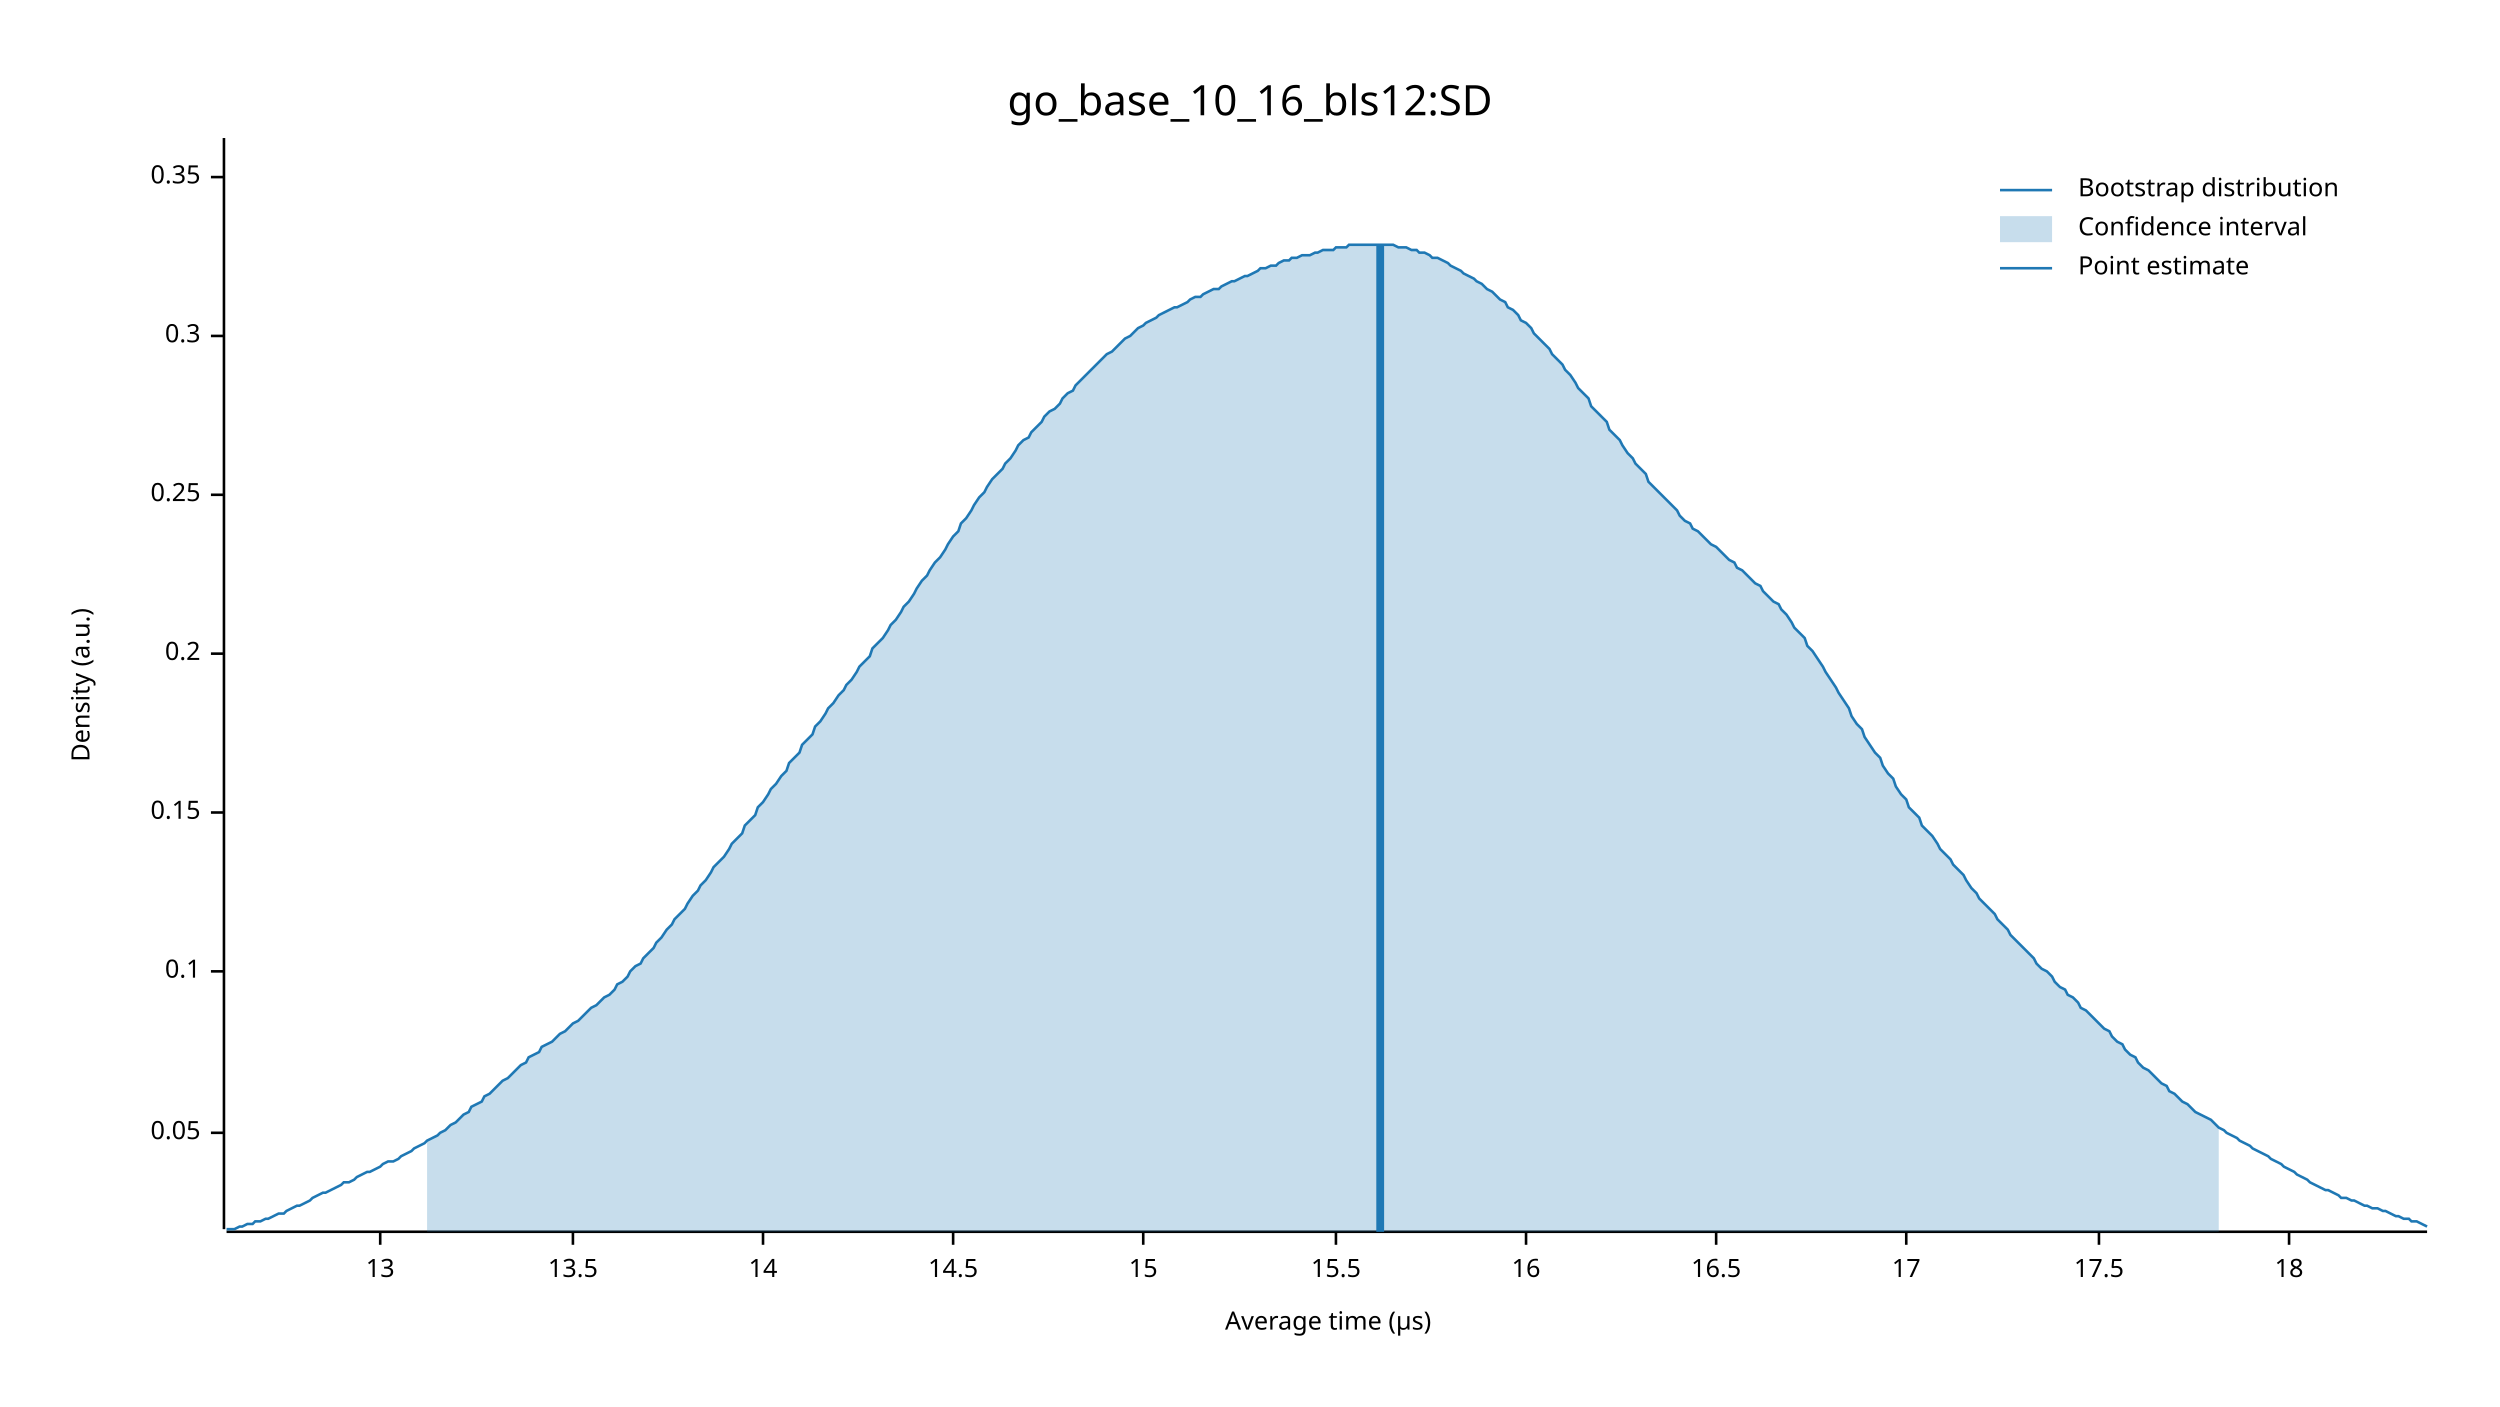
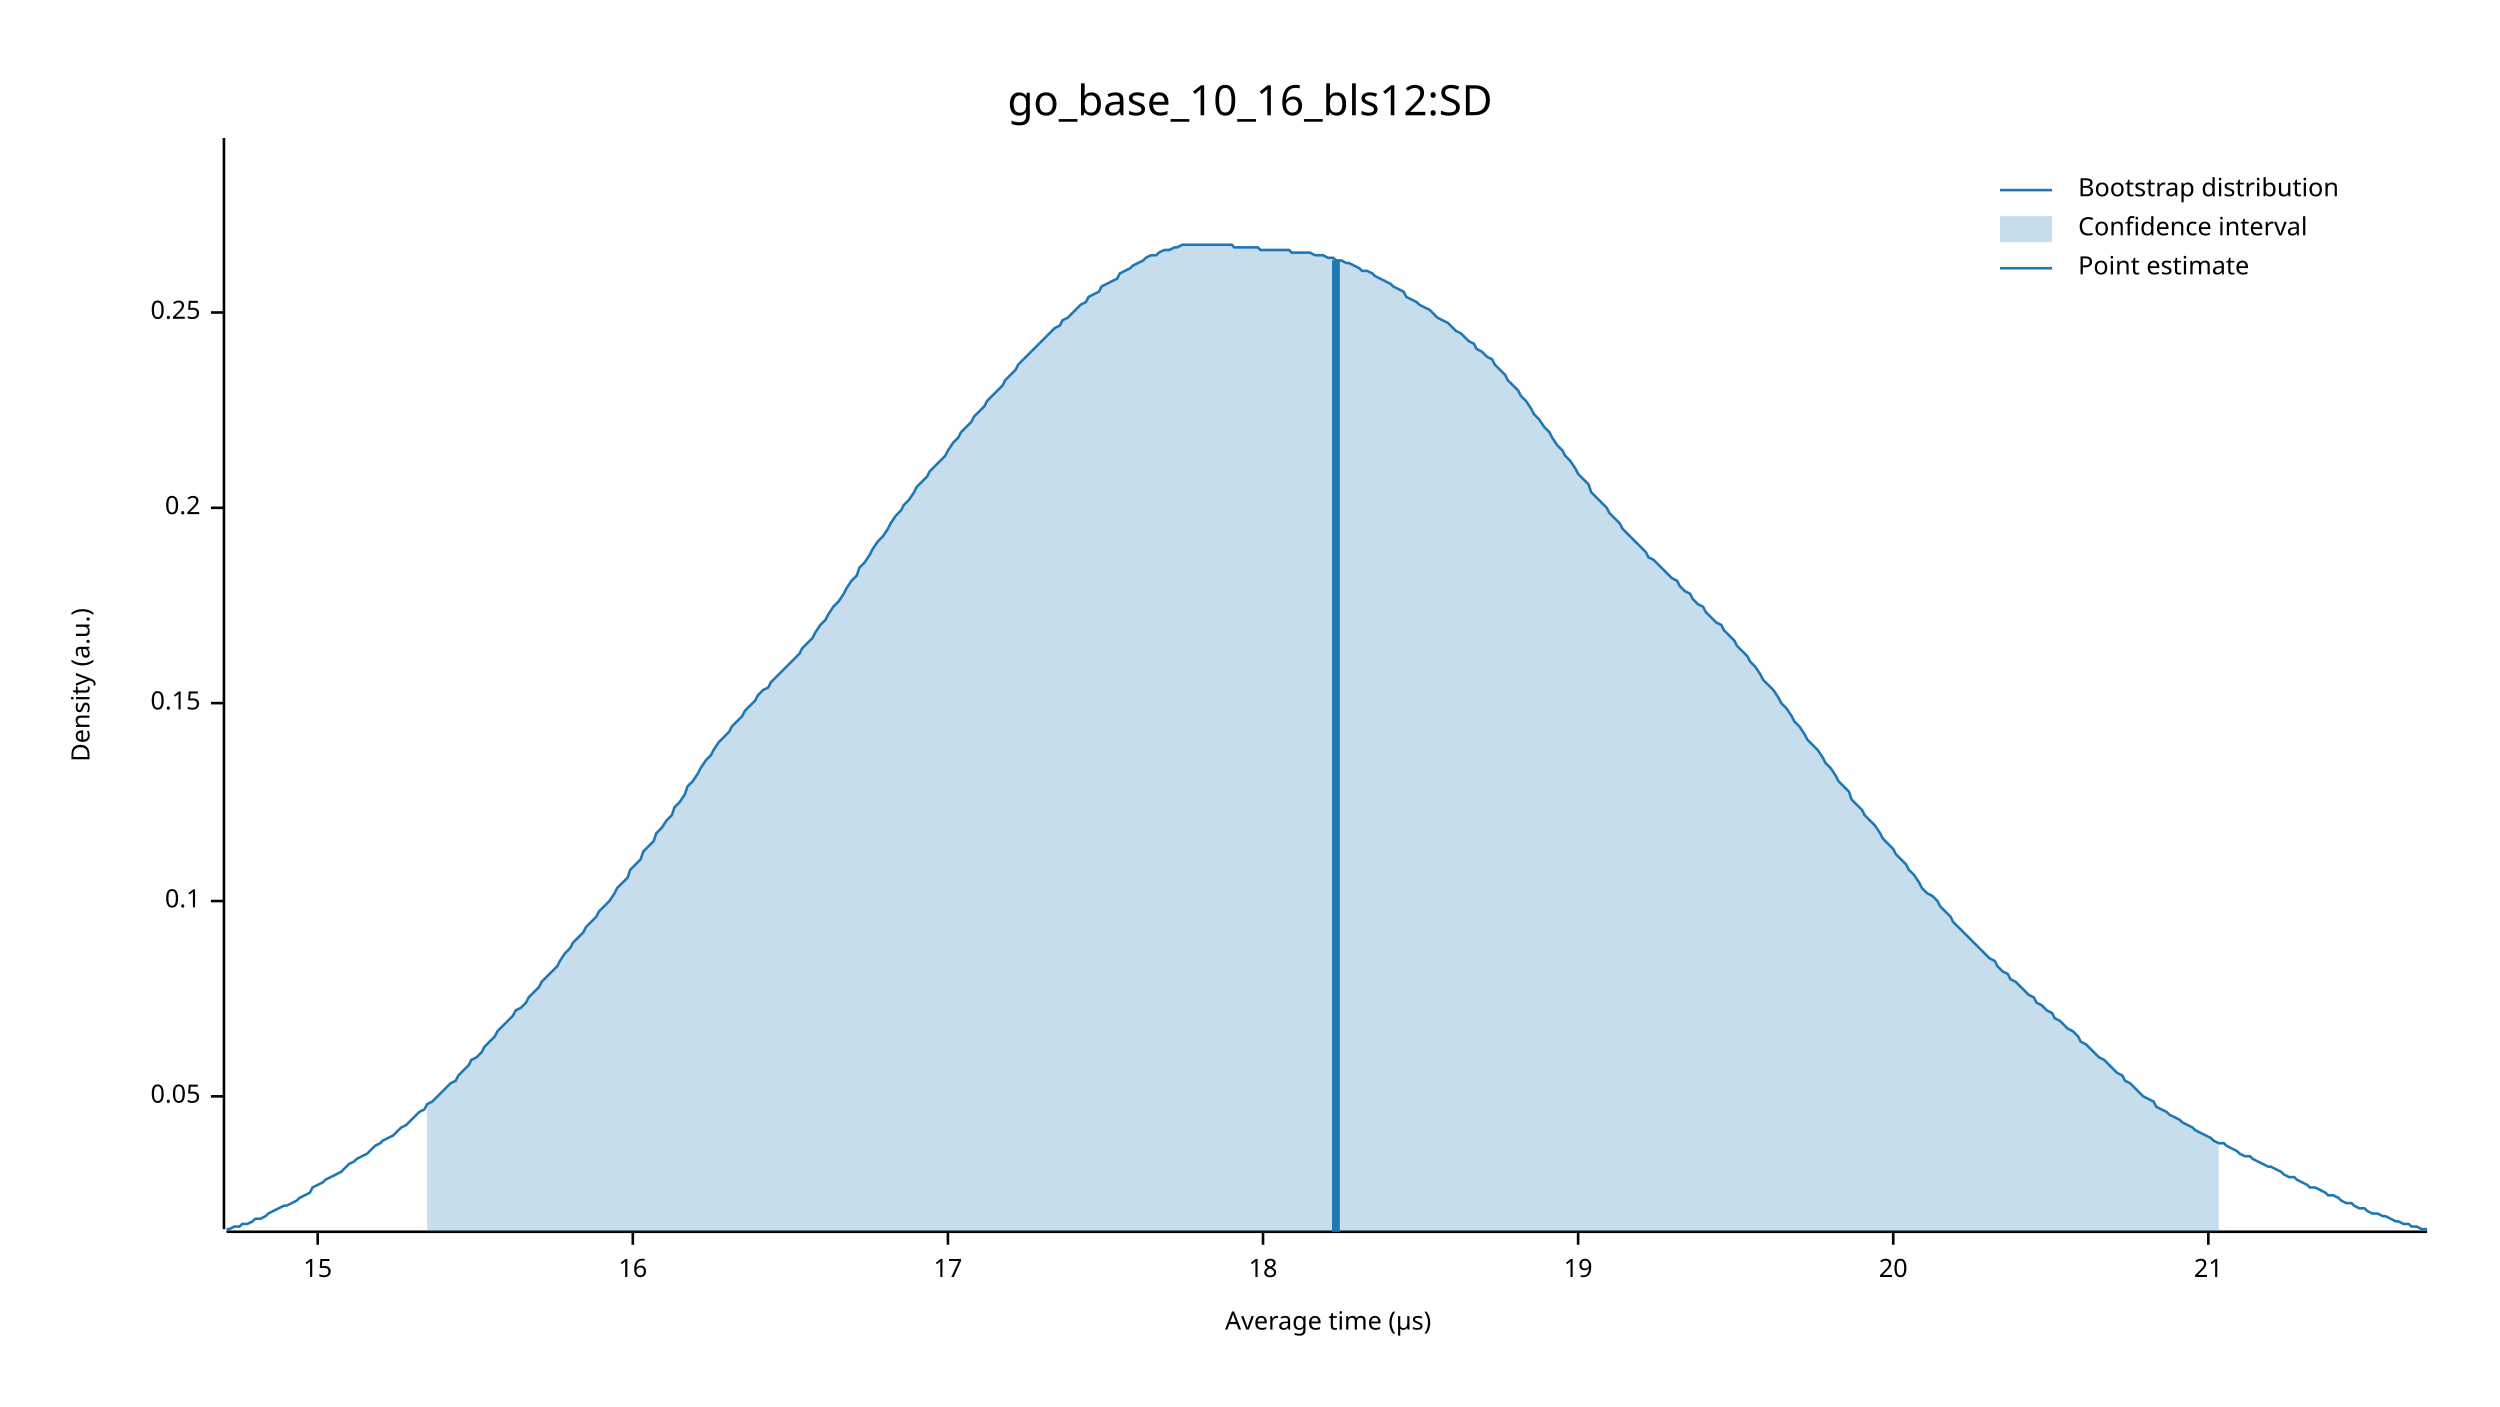
<svg xmlns="http://www.w3.org/2000/svg" width="960" height="540" viewBox="0 0 960 540">
  <text x="480" y="32" dy="0.76em" text-anchor="middle" font-family="sans-serif" font-size="16.129" opacity="1" fill="#000000">
go_base_10_16_bls12:SD
</text>
  <text x="27" y="263" dy="0.76em" text-anchor="middle" font-family="sans-serif" font-size="9.677" opacity="1" fill="#000000" transform="rotate(270, 27, 263)">
Density (a.u.)
</text>
  <text x="510" y="513" dy="-0.5ex" text-anchor="middle" font-family="sans-serif" font-size="9.677" opacity="1" fill="#000000">
Average time (µs)
</text>
  <polyline fill="none" opacity="1" stroke="#000000" stroke-width="1" points="86,53 86,472 " />
-   <text x="77" y="435" dy="0.5ex" text-anchor="end" font-family="sans-serif" font-size="9.677" opacity="1" fill="#000000">
+   <text x="77" y="421" dy="0.5ex" text-anchor="end" font-family="sans-serif" font-size="9.677" opacity="1" fill="#000000">
0.05
</text>
-   <polyline fill="none" opacity="1" stroke="#000000" stroke-width="1" points="81,435 86,435 " />
-   <text x="77" y="373" dy="0.5ex" text-anchor="end" font-family="sans-serif" font-size="9.677" opacity="1" fill="#000000">
+   <polyline fill="none" opacity="1" stroke="#000000" stroke-width="1" points="81,421 86,421 " />
+   <text x="77" y="346" dy="0.5ex" text-anchor="end" font-family="sans-serif" font-size="9.677" opacity="1" fill="#000000">
0.1
</text>
-   <polyline fill="none" opacity="1" stroke="#000000" stroke-width="1" points="81,373 86,373 " />
-   <text x="77" y="312" dy="0.5ex" text-anchor="end" font-family="sans-serif" font-size="9.677" opacity="1" fill="#000000">
+   <polyline fill="none" opacity="1" stroke="#000000" stroke-width="1" points="81,346 86,346 " />
+   <text x="77" y="270" dy="0.5ex" text-anchor="end" font-family="sans-serif" font-size="9.677" opacity="1" fill="#000000">
0.15
</text>
-   <polyline fill="none" opacity="1" stroke="#000000" stroke-width="1" points="81,312 86,312 " />
-   <text x="77" y="251" dy="0.5ex" text-anchor="end" font-family="sans-serif" font-size="9.677" opacity="1" fill="#000000">
+   <polyline fill="none" opacity="1" stroke="#000000" stroke-width="1" points="81,270 86,270 " />
+   <text x="77" y="195" dy="0.5ex" text-anchor="end" font-family="sans-serif" font-size="9.677" opacity="1" fill="#000000">
0.2
</text>
-   <polyline fill="none" opacity="1" stroke="#000000" stroke-width="1" points="81,251 86,251 " />
-   <text x="77" y="190" dy="0.5ex" text-anchor="end" font-family="sans-serif" font-size="9.677" opacity="1" fill="#000000">
+   <polyline fill="none" opacity="1" stroke="#000000" stroke-width="1" points="81,195 86,195 " />
+   <text x="77" y="120" dy="0.5ex" text-anchor="end" font-family="sans-serif" font-size="9.677" opacity="1" fill="#000000">
0.25
</text>
-   <polyline fill="none" opacity="1" stroke="#000000" stroke-width="1" points="81,190 86,190 " />
-   <text x="77" y="129" dy="0.5ex" text-anchor="end" font-family="sans-serif" font-size="9.677" opacity="1" fill="#000000">
- 0.3
- </text>
-   <polyline fill="none" opacity="1" stroke="#000000" stroke-width="1" points="81,129 86,129 " />
-   <text x="77" y="68" dy="0.5ex" text-anchor="end" font-family="sans-serif" font-size="9.677" opacity="1" fill="#000000">
- 0.35
- </text>
-   <polyline fill="none" opacity="1" stroke="#000000" stroke-width="1" points="81,68 86,68 " />
+   <polyline fill="none" opacity="1" stroke="#000000" stroke-width="1" points="81,120 86,120 " />
  <polyline fill="none" opacity="1" stroke="#000000" stroke-width="1" points="87,473 932,473 " />
-   <text x="146" y="483" dy="0.76em" text-anchor="middle" font-family="sans-serif" font-size="9.677" opacity="1" fill="#000000">
- 13
- </text>
-   <polyline fill="none" opacity="1" stroke="#000000" stroke-width="1" points="146,473 146,478 " />
-   <text x="220" y="483" dy="0.76em" text-anchor="middle" font-family="sans-serif" font-size="9.677" opacity="1" fill="#000000">
- 13.5
- </text>
-   <polyline fill="none" opacity="1" stroke="#000000" stroke-width="1" points="220,473 220,478 " />
-   <text x="293" y="483" dy="0.76em" text-anchor="middle" font-family="sans-serif" font-size="9.677" opacity="1" fill="#000000">
- 14
- </text>
-   <polyline fill="none" opacity="1" stroke="#000000" stroke-width="1" points="293,473 293,478 " />
-   <text x="366" y="483" dy="0.76em" text-anchor="middle" font-family="sans-serif" font-size="9.677" opacity="1" fill="#000000">
- 14.5
- </text>
-   <polyline fill="none" opacity="1" stroke="#000000" stroke-width="1" points="366,473 366,478 " />
-   <text x="439" y="483" dy="0.76em" text-anchor="middle" font-family="sans-serif" font-size="9.677" opacity="1" fill="#000000">
+   <text x="122" y="483" dy="0.76em" text-anchor="middle" font-family="sans-serif" font-size="9.677" opacity="1" fill="#000000">
15
</text>
-   <polyline fill="none" opacity="1" stroke="#000000" stroke-width="1" points="439,473 439,478 " />
-   <text x="513" y="483" dy="0.76em" text-anchor="middle" font-family="sans-serif" font-size="9.677" opacity="1" fill="#000000">
- 15.5
- </text>
-   <polyline fill="none" opacity="1" stroke="#000000" stroke-width="1" points="513,473 513,478 " />
-   <text x="586" y="483" dy="0.76em" text-anchor="middle" font-family="sans-serif" font-size="9.677" opacity="1" fill="#000000">
+   <polyline fill="none" opacity="1" stroke="#000000" stroke-width="1" points="122,473 122,478 " />
+   <text x="243" y="483" dy="0.76em" text-anchor="middle" font-family="sans-serif" font-size="9.677" opacity="1" fill="#000000">
16
</text>
-   <polyline fill="none" opacity="1" stroke="#000000" stroke-width="1" points="586,473 586,478 " />
-   <text x="659" y="483" dy="0.76em" text-anchor="middle" font-family="sans-serif" font-size="9.677" opacity="1" fill="#000000">
- 16.5
- </text>
-   <polyline fill="none" opacity="1" stroke="#000000" stroke-width="1" points="659,473 659,478 " />
-   <text x="732" y="483" dy="0.76em" text-anchor="middle" font-family="sans-serif" font-size="9.677" opacity="1" fill="#000000">
+   <polyline fill="none" opacity="1" stroke="#000000" stroke-width="1" points="243,473 243,478 " />
+   <text x="364" y="483" dy="0.76em" text-anchor="middle" font-family="sans-serif" font-size="9.677" opacity="1" fill="#000000">
17
</text>
-   <polyline fill="none" opacity="1" stroke="#000000" stroke-width="1" points="732,473 732,478 " />
-   <text x="806" y="483" dy="0.76em" text-anchor="middle" font-family="sans-serif" font-size="9.677" opacity="1" fill="#000000">
- 17.5
- </text>
-   <polyline fill="none" opacity="1" stroke="#000000" stroke-width="1" points="806,473 806,478 " />
-   <text x="879" y="483" dy="0.76em" text-anchor="middle" font-family="sans-serif" font-size="9.677" opacity="1" fill="#000000">
+   <polyline fill="none" opacity="1" stroke="#000000" stroke-width="1" points="364,473 364,478 " />
+   <text x="485" y="483" dy="0.76em" text-anchor="middle" font-family="sans-serif" font-size="9.677" opacity="1" fill="#000000">
18
</text>
-   <polyline fill="none" opacity="1" stroke="#000000" stroke-width="1" points="879,473 879,478 " />
-   <polyline fill="none" opacity="1" stroke="#1F78B4" stroke-width="1" points="87,472 88,472 90,472 92,471 93,471 95,470 97,470 98,469 100,469 102,468 103,468 105,467 107,466 109,466 110,465 112,464 114,463 115,463 117,462 119,461 120,460 122,459 124,458 125,458 127,457 129,456 131,455 132,454 134,454 136,453 137,452 139,451 141,450 142,450 144,449 146,448 147,447 149,446 151,446 153,445 154,444 156,443 158,442 159,441 161,440 163,439 164,438 166,437 168,436 169,435 171,434 173,432 175,431 176,430 178,428 180,427 181,425 183,424 185,423 186,421 188,420 190,418 191,417 193,415 195,414 197,412 198,411 200,409 202,408 203,406 205,405 207,404 208,402 210,401 212,400 214,398 215,397 217,396 219,394 220,393 222,392 224,390 225,389 227,387 229,386 230,385 232,383 234,382 236,380 237,378 239,377 241,375 242,373 244,371 246,370 247,368 249,366 251,364 252,362 254,360 256,357 258,355 259,353 261,351 263,349 264,347 266,344 268,342 269,340 271,338 273,335 274,333 276,331 278,329 280,326 281,324 283,322 285,320 286,317 288,315 290,313 291,310 293,308 295,305 296,303 298,301 300,298 302,296 303,293 305,291 307,289 308,286 310,284 312,282 313,279 315,277 317,274 318,272 320,270 322,267 324,265 325,263 327,261 329,258 330,256 332,254 334,252 335,249 337,247 339,245 341,242 342,240 344,238 346,235 347,233 349,231 351,228 352,226 354,223 356,221 357,219 359,216 361,214 363,211 364,209 366,206 368,204 369,201 371,199 373,196 374,194 376,191 378,189 379,187 381,184 383,182 385,180 386,178 388,176 390,173 391,171 393,169 395,168 396,166 398,164 400,162 401,160 403,158 405,157 407,155 408,153 410,151 412,150 413,148 415,146 417,144 418,143 420,141 422,139 423,138 425,136 427,135 429,133 430,132 432,130 434,129 435,128 437,126 439,125 440,124 442,123 444,122 445,121 447,120 449,119 451,118 452,118 454,117 456,116 457,115 459,114 461,114 462,113 464,112 466,111 468,111 469,110 471,109 473,108 474,108 476,107 478,106 479,106 481,105 483,104 484,103 486,103 488,102 490,102 491,101 493,100 495,100 496,99 498,99 500,98 501,98 503,98 505,97 506,97 508,96 510,96 512,96 513,95 515,95 517,95 518,94 520,94 522,94 523,94 525,94 527,94 528,94 530,94 532,94 534,94 535,94 537,95 539,95 540,95 542,96 544,96 545,97 547,97 549,98 550,99 552,99 554,100 556,101 557,102 559,103 561,104 562,105 564,106 566,107 567,108 569,109 571,111 573,112 574,113 576,115 578,116 579,118 581,119 583,121 584,123 586,124 588,126 589,128 591,130 593,132 595,134 596,136 598,138 600,140 601,142 603,144 605,147 606,149 608,151 610,153 611,156 613,158 615,160 617,162 618,165 620,167 622,169 623,171 625,174 627,176 628,178 630,180 632,182 633,185 635,187 637,189 639,191 640,192 642,194 644,196 645,198 647,200 649,201 650,203 652,204 654,206 655,207 657,209 659,210 661,212 662,213 664,215 666,216 667,218 669,219 671,221 672,222 674,224 676,225 677,227 679,229 681,231 683,232 684,234 686,236 688,239 689,241 691,243 693,245 694,248 696,250 698,253 700,256 701,258 703,261 705,264 706,266 708,269 710,272 711,275 713,278 715,280 716,283 718,286 720,289 722,291 723,294 725,297 727,299 728,302 730,305 732,307 733,310 735,312 737,314 738,317 740,319 742,321 744,324 745,326 747,328 749,330 750,332 752,334 754,336 755,338 757,341 759,343 760,345 762,347 764,349 766,351 767,353 769,355 771,357 772,359 774,361 776,363 777,364 779,366 781,368 782,370 784,372 786,373 788,375 789,377 791,379 793,380 794,382 796,383 798,385 799,387 801,388 803,390 804,391 806,393 808,395 810,396 811,398 813,400 815,401 816,403 818,405 820,406 821,408 823,410 825,411 827,413 828,414 830,416 832,417 833,419 835,420 837,422 838,423 840,424 842,426 843,427 845,428 847,429 849,430 850,431 852,433 854,434 855,435 857,436 859,437 860,438 862,439 864,440 865,441 867,442 869,443 871,444 872,445 874,446 876,447 877,448 879,449 881,450 882,451 884,452 886,453 887,454 889,455 891,456 893,457 894,457 896,458 898,459 899,460 901,460 903,461 904,461 906,462 908,463 909,463 911,464 913,464 915,465 916,465 918,466 920,467 921,467 923,468 925,468 926,469 928,469 930,470 932,471 " />
-   <polygon opacity="0.25" fill="#1F78B4" points="164,438 166,437 168,436 169,435 171,434 173,432 175,431 176,430 178,428 180,427 181,425 183,424 185,423 186,421 188,420 190,418 191,417 193,415 195,414 197,412 198,411 200,409 202,408 203,406 205,405 207,404 208,402 210,401 212,400 214,398 215,397 217,396 219,394 220,393 222,392 224,390 225,389 227,387 229,386 230,385 232,383 234,382 236,380 237,378 239,377 241,375 242,373 244,371 246,370 247,368 249,366 251,364 252,362 254,360 256,357 258,355 259,353 261,351 263,349 264,347 266,344 268,342 269,340 271,338 273,335 274,333 276,331 278,329 280,326 281,324 283,322 285,320 286,317 288,315 290,313 291,310 293,308 295,305 296,303 298,301 300,298 302,296 303,293 305,291 307,289 308,286 310,284 312,282 313,279 315,277 317,274 318,272 320,270 322,267 324,265 325,263 327,261 329,258 330,256 332,254 334,252 335,249 337,247 339,245 341,242 342,240 344,238 346,235 347,233 349,231 351,228 352,226 354,223 356,221 357,219 359,216 361,214 363,211 364,209 366,206 368,204 369,201 371,199 373,196 374,194 376,191 378,189 379,187 381,184 383,182 385,180 386,178 388,176 390,173 391,171 393,169 395,168 396,166 398,164 400,162 401,160 403,158 405,157 407,155 408,153 410,151 412,150 413,148 415,146 417,144 418,143 420,141 422,139 423,138 425,136 427,135 429,133 430,132 432,130 434,129 435,128 437,126 439,125 440,124 442,123 444,122 445,121 447,120 449,119 451,118 452,118 454,117 456,116 457,115 459,114 461,114 462,113 464,112 466,111 468,111 469,110 471,109 473,108 474,108 476,107 478,106 479,106 481,105 483,104 484,103 486,103 488,102 490,102 491,101 493,100 495,100 496,99 498,99 500,98 501,98 503,98 505,97 506,97 508,96 510,96 512,96 513,95 515,95 517,95 518,94 520,94 522,94 523,94 525,94 527,94 528,94 530,94 532,94 534,94 535,94 537,95 539,95 540,95 542,96 544,96 545,97 547,97 549,98 550,99 552,99 554,100 556,101 557,102 559,103 561,104 562,105 564,106 566,107 567,108 569,109 571,111 573,112 574,113 576,115 578,116 579,118 581,119 583,121 584,123 586,124 588,126 589,128 591,130 593,132 595,134 596,136 598,138 600,140 601,142 603,144 605,147 606,149 608,151 610,153 611,156 613,158 615,160 617,162 618,165 620,167 622,169 623,171 625,174 627,176 628,178 630,180 632,182 633,185 635,187 637,189 639,191 640,192 642,194 644,196 645,198 647,200 649,201 650,203 652,204 654,206 655,207 657,209 659,210 661,212 662,213 664,215 666,216 667,218 669,219 671,221 672,222 674,224 676,225 677,227 679,229 681,231 683,232 684,234 686,236 688,239 689,241 691,243 693,245 694,248 696,250 698,253 700,256 701,258 703,261 705,264 706,266 708,269 710,272 711,275 713,278 715,280 716,283 718,286 720,289 722,291 723,294 725,297 727,299 728,302 730,305 732,307 733,310 735,312 737,314 738,317 740,319 742,321 744,324 745,326 747,328 749,330 750,332 752,334 754,336 755,338 757,341 759,343 760,345 762,347 764,349 766,351 767,353 769,355 771,357 772,359 774,361 776,363 777,364 779,366 781,368 782,370 784,372 786,373 788,375 789,377 791,379 793,380 794,382 796,383 798,385 799,387 801,388 803,390 804,391 806,393 808,395 810,396 811,398 813,400 815,401 816,403 818,405 820,406 821,408 823,410 825,411 827,413 828,414 830,416 832,417 833,419 835,420 837,422 838,423 840,424 842,426 843,427 845,428 847,429 849,430 850,431 852,433 852,473 164,473 " />
-   <polyline fill="none" opacity="1" stroke="#1F78B4" stroke-width="3" points="530,473 530,94 " />
+   <polyline fill="none" opacity="1" stroke="#000000" stroke-width="1" points="485,473 485,478 " />
+   <text x="606" y="483" dy="0.76em" text-anchor="middle" font-family="sans-serif" font-size="9.677" opacity="1" fill="#000000">
+ 19
+ </text>
+   <polyline fill="none" opacity="1" stroke="#000000" stroke-width="1" points="606,473 606,478 " />
+   <text x="727" y="483" dy="0.76em" text-anchor="middle" font-family="sans-serif" font-size="9.677" opacity="1" fill="#000000">
+ 20
+ </text>
+   <polyline fill="none" opacity="1" stroke="#000000" stroke-width="1" points="727,473 727,478 " />
+   <text x="848" y="483" dy="0.76em" text-anchor="middle" font-family="sans-serif" font-size="9.677" opacity="1" fill="#000000">
+ 21
+ </text>
+   <polyline fill="none" opacity="1" stroke="#000000" stroke-width="1" points="848,473 848,478 " />
+   <polyline fill="none" opacity="1" stroke="#1F78B4" stroke-width="1" points="87,472 88,472 90,471 92,471 93,470 95,470 97,469 98,468 100,468 102,467 103,466 105,465 107,464 109,463 110,463 112,462 114,461 115,460 117,459 119,458 120,456 122,455 124,454 125,453 127,452 129,451 131,450 132,449 134,447 136,446 137,445 139,444 141,443 142,442 144,440 146,439 147,438 149,437 151,436 153,434 154,433 156,432 158,430 159,429 161,427 163,426 164,424 166,423 168,421 169,420 171,418 173,416 175,415 176,413 178,411 180,409 181,407 183,406 185,404 186,402 188,400 190,398 191,396 193,394 195,392 197,390 198,388 200,387 202,385 203,383 205,381 207,379 208,377 210,375 212,373 214,371 215,369 217,366 219,364 220,362 222,360 224,358 225,356 227,354 229,352 230,350 232,348 234,346 236,343 237,341 239,339 241,337 242,334 244,332 246,330 247,327 249,325 251,323 252,320 254,318 256,315 258,313 259,310 261,308 263,305 264,302 266,300 268,297 269,295 271,292 273,290 274,288 276,285 278,283 280,281 281,279 283,277 285,275 286,273 288,271 290,269 291,267 293,265 295,264 296,262 298,260 300,258 302,256 303,255 305,253 307,251 308,249 310,247 312,245 313,243 315,240 317,238 318,236 320,233 322,231 324,228 325,226 327,223 329,221 330,218 332,216 334,213 335,211 337,208 339,206 341,203 342,201 344,198 346,196 347,194 349,192 351,189 352,187 354,185 356,183 357,181 359,179 361,177 363,175 364,173 366,170 368,168 369,166 371,164 373,162 374,160 376,158 378,156 379,154 381,152 383,150 385,148 386,146 388,144 390,142 391,140 393,138 395,136 396,135 398,133 400,131 401,130 403,128 405,126 407,125 408,123 410,122 412,120 413,119 415,117 417,116 418,114 420,113 422,112 423,110 425,109 427,108 429,107 430,105 432,104 434,103 435,102 437,101 439,100 440,99 442,98 444,98 445,97 447,96 449,96 451,95 452,95 454,94 456,94 457,94 459,94 461,94 462,94 464,94 466,94 468,94 469,94 471,94 473,94 474,95 476,95 478,95 479,95 481,95 483,95 484,96 486,96 488,96 490,96 491,96 493,96 495,96 496,97 498,97 500,97 501,97 503,97 505,98 506,98 508,98 510,99 512,99 513,100 515,100 517,101 518,101 520,102 522,103 523,104 525,104 527,105 528,106 530,107 532,108 534,109 535,110 537,111 539,112 540,114 542,115 544,116 545,117 547,118 549,119 550,120 552,122 554,123 556,124 557,125 559,127 561,128 562,129 564,131 566,132 567,134 569,135 571,137 573,138 574,140 576,142 578,144 579,146 581,148 583,150 584,152 586,154 588,157 589,159 591,161 593,164 595,166 596,168 598,171 600,173 601,175 603,177 605,180 606,182 608,184 610,186 611,189 613,191 615,193 617,195 618,197 620,199 622,201 623,203 625,205 627,207 628,208 630,210 632,212 633,214 635,215 637,217 639,219 640,220 642,222 644,223 645,225 647,227 649,228 650,230 652,232 654,233 655,235 657,237 659,239 661,240 662,242 664,244 666,246 667,248 669,250 671,252 672,254 674,256 676,259 677,261 679,263 681,265 683,268 684,270 686,272 688,275 689,277 691,279 693,282 694,284 696,286 698,288 700,291 701,293 703,295 705,298 706,300 708,302 710,304 711,307 713,309 715,311 716,313 718,315 720,317 722,320 723,322 725,324 727,326 728,328 730,330 732,332 733,334 735,336 737,339 738,341 740,343 742,344 744,346 745,348 747,350 749,352 750,354 752,356 754,358 755,359 757,361 759,363 760,364 762,366 764,368 766,369 767,371 769,373 771,374 772,376 774,377 776,379 777,380 779,382 781,383 782,385 784,386 786,388 788,389 789,391 791,392 793,394 794,395 796,396 798,398 799,400 801,401 803,403 804,404 806,406 808,407 810,409 811,410 813,412 815,413 816,415 818,416 820,418 821,419 823,421 825,422 827,423 828,425 830,426 832,427 833,428 835,429 837,430 838,431 840,432 842,433 843,434 845,435 847,436 849,437 850,438 852,439 854,439 855,440 857,441 859,442 860,443 862,444 864,444 865,445 867,446 869,447 871,448 872,448 874,449 876,450 877,451 879,452 881,452 882,453 884,454 886,455 887,456 889,456 891,457 893,458 894,459 896,459 898,460 899,461 901,462 903,462 904,463 906,464 908,464 909,465 911,466 913,466 915,467 916,467 918,468 920,469 921,469 923,470 925,470 926,471 928,471 930,472 932,472 " />
+   <polygon opacity="0.25" fill="#1F78B4" points="164,424 166,423 168,421 169,420 171,418 173,416 175,415 176,413 178,411 180,409 181,407 183,406 185,404 186,402 188,400 190,398 191,396 193,394 195,392 197,390 198,388 200,387 202,385 203,383 205,381 207,379 208,377 210,375 212,373 214,371 215,369 217,366 219,364 220,362 222,360 224,358 225,356 227,354 229,352 230,350 232,348 234,346 236,343 237,341 239,339 241,337 242,334 244,332 246,330 247,327 249,325 251,323 252,320 254,318 256,315 258,313 259,310 261,308 263,305 264,302 266,300 268,297 269,295 271,292 273,290 274,288 276,285 278,283 280,281 281,279 283,277 285,275 286,273 288,271 290,269 291,267 293,265 295,264 296,262 298,260 300,258 302,256 303,255 305,253 307,251 308,249 310,247 312,245 313,243 315,240 317,238 318,236 320,233 322,231 324,228 325,226 327,223 329,221 330,218 332,216 334,213 335,211 337,208 339,206 341,203 342,201 344,198 346,196 347,194 349,192 351,189 352,187 354,185 356,183 357,181 359,179 361,177 363,175 364,173 366,170 368,168 369,166 371,164 373,162 374,160 376,158 378,156 379,154 381,152 383,150 385,148 386,146 388,144 390,142 391,140 393,138 395,136 396,135 398,133 400,131 401,130 403,128 405,126 407,125 408,123 410,122 412,120 413,119 415,117 417,116 418,114 420,113 422,112 423,110 425,109 427,108 429,107 430,105 432,104 434,103 435,102 437,101 439,100 440,99 442,98 444,98 445,97 447,96 449,96 451,95 452,95 454,94 456,94 457,94 459,94 461,94 462,94 464,94 466,94 468,94 469,94 471,94 473,94 474,95 476,95 478,95 479,95 481,95 483,95 484,96 486,96 488,96 490,96 491,96 493,96 495,96 496,97 498,97 500,97 501,97 503,97 505,98 506,98 508,98 510,99 512,99 513,100 515,100 517,101 518,101 520,102 522,103 523,104 525,104 527,105 528,106 530,107 532,108 534,109 535,110 537,111 539,112 540,114 542,115 544,116 545,117 547,118 549,119 550,120 552,122 554,123 556,124 557,125 559,127 561,128 562,129 564,131 566,132 567,134 569,135 571,137 573,138 574,140 576,142 578,144 579,146 581,148 583,150 584,152 586,154 588,157 589,159 591,161 593,164 595,166 596,168 598,171 600,173 601,175 603,177 605,180 606,182 608,184 610,186 611,189 613,191 615,193 617,195 618,197 620,199 622,201 623,203 625,205 627,207 628,208 630,210 632,212 633,214 635,215 637,217 639,219 640,220 642,222 644,223 645,225 647,227 649,228 650,230 652,232 654,233 655,235 657,237 659,239 661,240 662,242 664,244 666,246 667,248 669,250 671,252 672,254 674,256 676,259 677,261 679,263 681,265 683,268 684,270 686,272 688,275 689,277 691,279 693,282 694,284 696,286 698,288 700,291 701,293 703,295 705,298 706,300 708,302 710,304 711,307 713,309 715,311 716,313 718,315 720,317 722,320 723,322 725,324 727,326 728,328 730,330 732,332 733,334 735,336 737,339 738,341 740,343 742,344 744,346 745,348 747,350 749,352 750,354 752,356 754,358 755,359 757,361 759,363 760,364 762,366 764,368 766,369 767,371 769,373 771,374 772,376 774,377 776,379 777,380 779,382 781,383 782,385 784,386 786,388 788,389 789,391 791,392 793,394 794,395 796,396 798,398 799,400 801,401 803,403 804,404 806,406 808,407 810,409 811,410 813,412 815,413 816,415 818,416 820,418 821,419 823,421 825,422 827,423 828,425 830,426 832,427 833,428 835,429 837,430 838,431 840,432 842,433 843,434 845,435 847,436 849,437 850,438 852,439 852,473 164,473 " />
+   <polyline fill="none" opacity="1" stroke="#1F78B4" stroke-width="3" points="513,473 513,100 " />
  <text x="798" y="68" dy="0.76em" text-anchor="start" font-family="sans-serif" font-size="9.677" opacity="1" fill="#000000">
Bootstrap distribution
</text>
  <text x="798" y="83" dy="0.76em" text-anchor="start" font-family="sans-serif" font-size="9.677" opacity="1" fill="#000000">
Confidence interval
</text>
  <text x="798" y="98" dy="0.76em" text-anchor="start" font-family="sans-serif" font-size="9.677" opacity="1" fill="#000000">
Point estimate
</text>
  <polyline fill="none" opacity="1" stroke="#1F78B4" stroke-width="1" points="768,73 788,73 " />
  <rect x="768" y="83" width="20" height="10" opacity="0.25" fill="#1F78B4" stroke="none" />
  <polyline fill="none" opacity="1" stroke="#1F78B4" stroke-width="1" points="768,103 788,103 " />
</svg>
